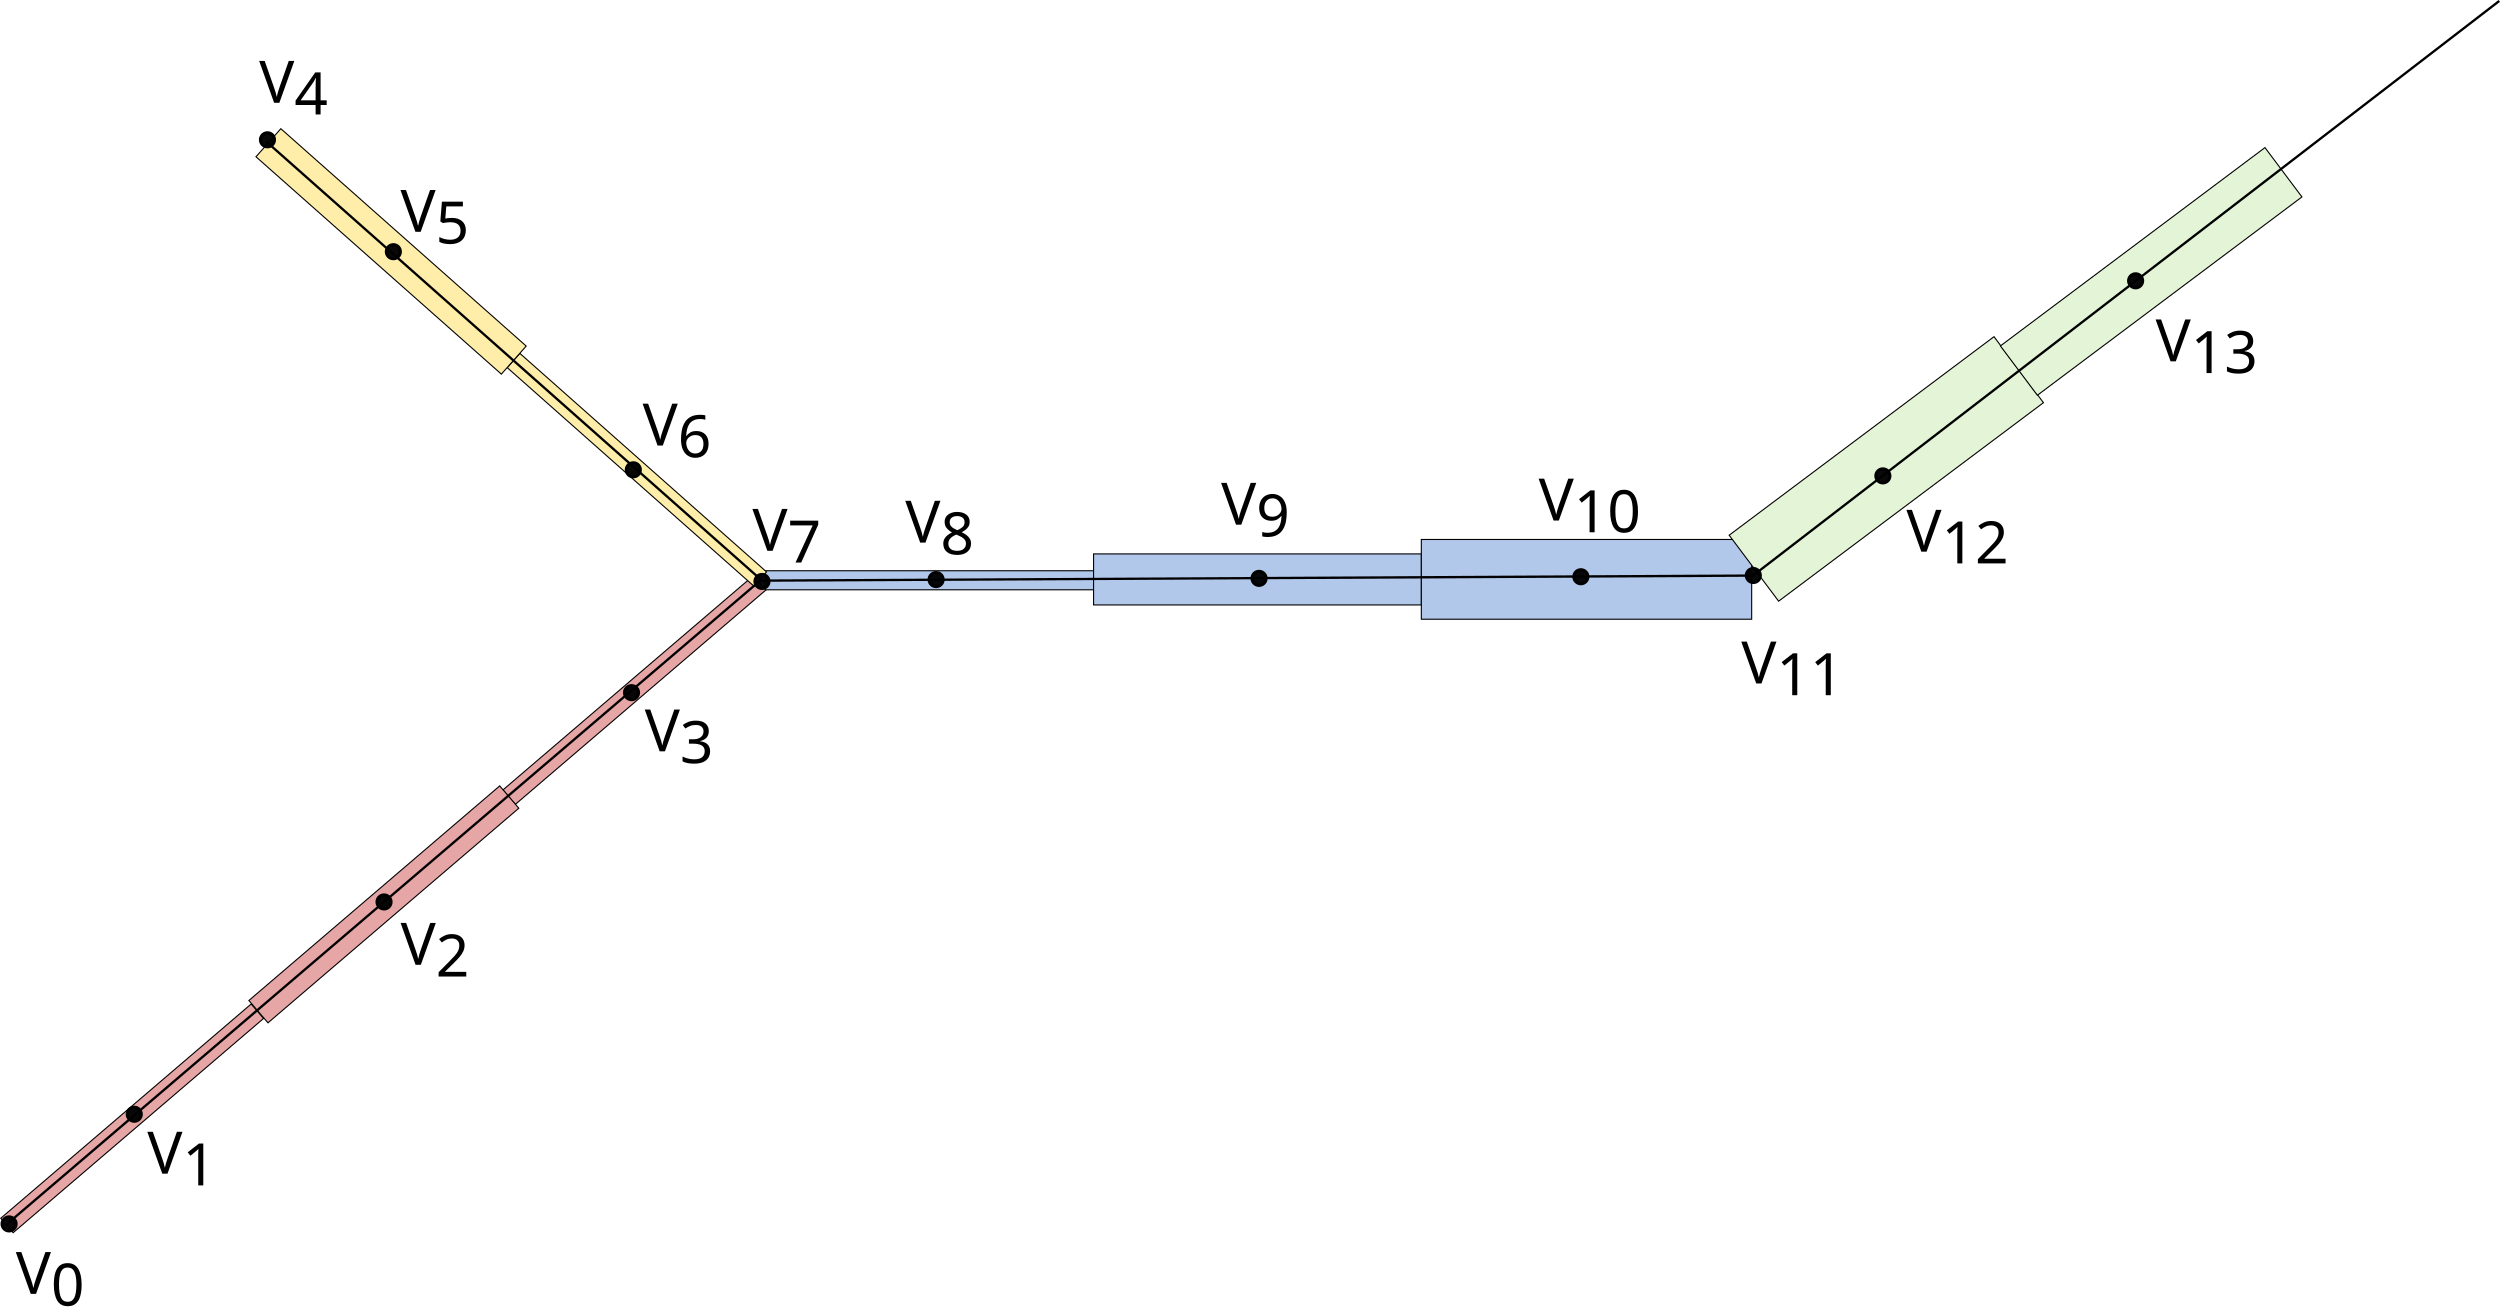
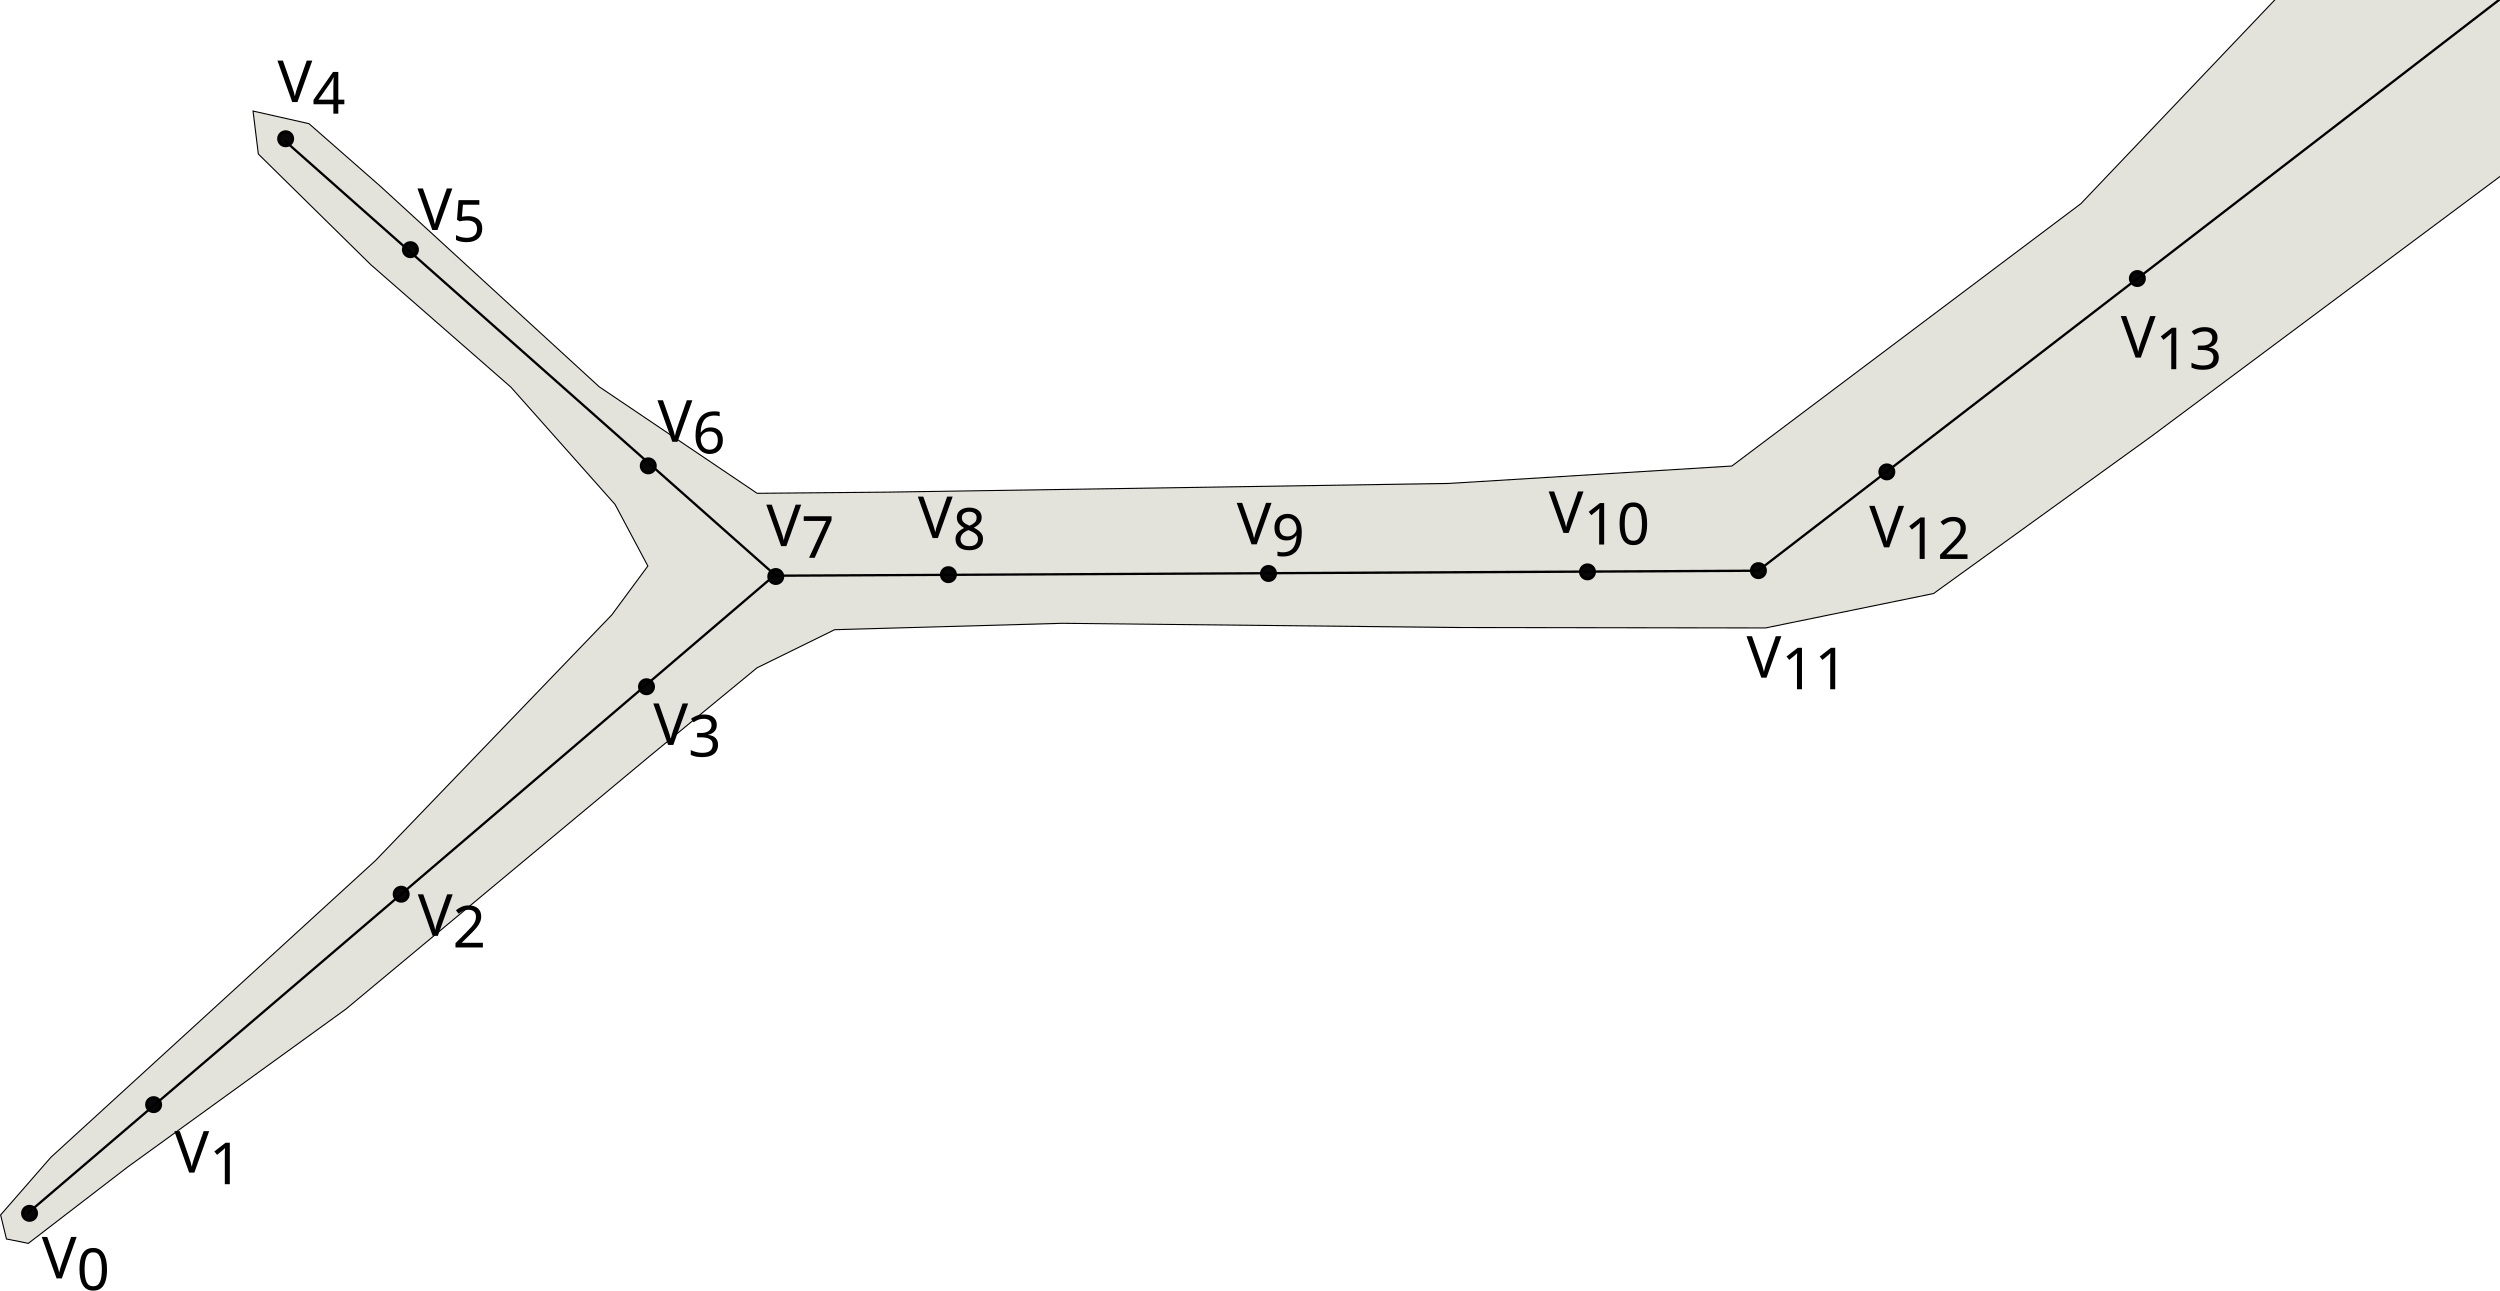
- <svg xmlns="http://www.w3.org/2000/svg" width="601.858mm" height="314.46mm" viewBox="0 0 601.858 314.46" version="1.1" id="svg1879">
+ <svg xmlns="http://www.w3.org/2000/svg" width="607.199mm" height="313.468mm" viewBox="0 0 607.199 313.468" version="1.1" id="svg1879">
  <defs id="defs1876">
    <rect x="-642.834" y="-73.626" width="147.265" height="88.901" id="rect29398" />
    <rect x="-623.88" y="-63.912" width="143.571" height="52.965" id="rect29386" />
    <rect x="-642.834" y="-73.626" width="147.265" height="88.901" id="rect29398-6" />
    <rect x="-642.834" y="-73.626" width="147.265" height="88.901" id="rect29398-62" />
    <rect x="-642.834" y="-73.626" width="147.265" height="88.901" id="rect29398-1" />
    <rect x="-642.834" y="-73.626" width="147.265" height="88.901" id="rect29398-7" />
    <rect x="-642.834" y="-73.626" width="147.265" height="88.901" id="rect29398-2" />
    <rect x="-642.834" y="-73.626" width="147.265" height="88.901" id="rect29398-3" />
    <rect x="-642.834" y="-73.626" width="147.265" height="88.901" id="rect29398-5" />
    <rect x="-642.834" y="-73.626" width="147.265" height="88.901" id="rect29398-28" />
    <rect x="-642.834" y="-73.626" width="147.265" height="88.901" id="rect29398-36" />
    <rect x="-642.834" y="-73.626" width="147.265" height="88.901" id="rect29398-29" />
    <rect x="-642.834" y="-73.626" width="147.265" height="88.901" id="rect29398-19" />
    <rect x="-642.834" y="-73.626" width="147.265" height="88.901" id="rect29398-78" />
    <rect x="-642.834" y="-73.626" width="147.265" height="88.901" id="rect29398-0" />
  </defs>
-   <g id="layer1" transform="translate(220.7414,26.12714)">
-     <rect style="fill:#b2c8ea;fill-opacity:1;stroke:#000000;stroke-width:0.265;stroke-dasharray:none" id="rect36751" width="79.331" height="4.584" x="-36.609" y="111.277" />
-     <rect style="fill:#e7a6a6;fill-opacity:1;stroke:#000000;stroke-width:0.265;stroke-dasharray:none" id="rect36751-1" width="79.331" height="4.584" x="-182.369" y="59.852" transform="rotate(-40.55079)" />
-     <rect style="fill:#ffeeaa;fill-opacity:1;stroke:#000000;stroke-width:0.265;stroke-dasharray:none" id="rect36751-1-53" width="79.331" height="4.584" x="-32.458" y="107.511" transform="rotate(41.53645)" />
-     <rect style="fill:#ffeeaa;fill-opacity:1;stroke:#000000;stroke-width:0.265;stroke-dasharray:none" id="rect36751-1-53-8" width="78.913" height="9.023" x="-111.402" y="105.18" transform="rotate(41.53645)" />
-     <rect style="fill:#e7a6a6;fill-opacity:1;stroke:#000000;stroke-width:0.265;stroke-dasharray:none" id="rect36751-1-5" width="79.331" height="4.584" x="-341.267" y="59.604" transform="rotate(-40.55079)" />
-     <rect style="fill:#e7a6a6;fill-opacity:1;stroke:#000000;stroke-width:0.265;stroke-dasharray:none" id="rect36751-1-8" width="79.466" height="7.074" x="-261.804" y="58.606" transform="rotate(-40.55079)" />
-     <rect style="fill:#b2c8ea;fill-opacity:1;stroke:#000000;stroke-width:0.265;stroke-dasharray:none" id="rect36751-8" width="78.917" height="12.285" x="42.529" y="107.224" />
-     <rect style="fill:#b2c8ea;fill-opacity:1;stroke:#000000;stroke-width:0.265;stroke-dasharray:none" id="rect36751-5" width="79.528" height="19.2" x="121.435" y="103.747" />
-     <rect style="fill:#e3f4d7;fill-opacity:1;stroke:#000000;stroke-width:0.265;stroke-dasharray:none" id="rect36751-5-9" width="79.677" height="19.849" x="94.85" y="199.48" transform="rotate(-36.85628)" />
-     <rect style="fill:#e3f4d7;fill-opacity:1;stroke:#000000;stroke-width:0.265;stroke-dasharray:none" id="rect36751-5-9-6" width="79.6" height="14.837" x="174.429" y="202.186" transform="rotate(-36.85628)" />
+   <g id="layer1" transform="translate(225.7274,26.17335)">
+     <path style="fill:#e3e2db;stroke:#000000;stroke-width:0.265px;stroke-linecap:butt;stroke-linejoin:miter;stroke-opacity:1" d="m 382.405,15.996 -85.704,63.882 -52.805,38.103 -40.805,8.359 -74.448,-0.099 -96.427,-1.026 -55.234,1.554 -18.83,9.246 -26.113,21.487 -73.756,61.413 -52.955,38.316 -24.172,18.582 -5.311,-1.063 -1.426,-5.838 12.205,-13.998 78.813,-72.045 57.414,-59.684 8.772,-11.887 -7.968,-14.963 -25.302,-28.484 -34.039,-29.75 -27.296,-26.863 -1.287,-10.439 13.586,3.065 17.431,15.285 53.073,48.629 38.344,25.866 31.612,-0.287 136.416,-2.115 68.71,-4.227 84.77,-63.72 48.039,-50.475 54.505,0.347 z" id="path1" />
    <circle style="fill:#000000;fill-opacity:0.961;stroke:#000000;stroke-width:0.765;stroke-dasharray:none" id="path5200" cx="4.619" cy="113.401" r="1.681" />
    <circle style="fill:#000000;fill-opacity:0.961;stroke:#000000;stroke-width:0.765;stroke-dasharray:none" id="path5200-5" cx="-37.307" cy="113.847" r="1.681" />
    <circle style="fill:#000000;fill-opacity:0.961;stroke:#000000;stroke-width:0.765;stroke-dasharray:none" id="path5200-5-2" cx="-68.706" cy="140.621" r="1.681" />
    <circle style="fill:#000000;fill-opacity:0.961;stroke:#000000;stroke-width:0.765;stroke-dasharray:none" id="path5200-5-2-6" cx="-128.288" cy="191.01" r="1.681" />
    <circle style="fill:#000000;fill-opacity:0.961;stroke:#000000;stroke-width:0.765;stroke-dasharray:none" id="path5200-5-2-0" cx="-188.416" cy="242.12" r="1.681" />
    <circle style="fill:#000000;fill-opacity:0.961;stroke:#000000;stroke-width:0.765;stroke-dasharray:none" id="path5200-5-2-0-9" cx="-218.555" cy="268.522" r="1.681" />
    <circle style="fill:#000000;fill-opacity:0.961;stroke:#000000;stroke-width:0.765;stroke-dasharray:none" id="path5200-5-2-2" cx="77.065" cy="79.29" r="1.681" transform="rotate(82.3176)" />
    <circle style="fill:#000000;fill-opacity:0.961;stroke:#000000;stroke-width:0.765;stroke-dasharray:none" id="path5200-5-2-2-2" cx="17.306" cy="129.519" r="1.681" transform="rotate(82.3176)" />
    <circle style="fill:#000000;fill-opacity:0.961;stroke:#000000;stroke-width:0.765;stroke-dasharray:none" id="path5200-6" cx="82.364" cy="113.111" r="1.681" />
    <circle style="fill:#000000;fill-opacity:0.961;stroke:#000000;stroke-width:0.765;stroke-dasharray:none" id="path5200-6-5" cx="232.546" cy="88.438" r="1.681" />
    <circle style="fill:#000000;fill-opacity:0.961;stroke:#000000;stroke-width:0.765;stroke-dasharray:none" id="path5200-6-5-7" cx="201.359" cy="112.42" r="1.681" />
    <circle style="fill:#000000;fill-opacity:0.961;stroke:#000000;stroke-width:0.765;stroke-dasharray:none" id="path5200-6-0" cx="208.998" cy="210.049" r="1.681" transform="rotate(-37.09723)" />
    <circle style="fill:#000000;fill-opacity:0.961;stroke:#000000;stroke-width:0.765;stroke-dasharray:none" id="path5200-7" cx="159.84" cy="112.719" r="1.681" />
    <circle style="fill:#000000;fill-opacity:0.961;stroke:#000000;stroke-width:0.765;stroke-dasharray:none" id="path5200-5-2-0-9-8" cx="-11.992" cy="156.072" r="1.681" transform="rotate(82.84968)" />
    <path style="fill:none;stroke:#000000;stroke-width:0.565;stroke-linecap:butt;stroke-linejoin:miter;stroke-dasharray:none;stroke-opacity:1" d="M -156.676,7.923 -37.168,113.764" id="path6031" />
-     <path style="fill:none;stroke:#000000;stroke-width:0.565;stroke-linecap:butt;stroke-linejoin:miter;stroke-dasharray:none;stroke-opacity:1" d="M -219.145,268.622 -37.747,113.656 201.284,112.442 380.944,-25.903" id="path6476" />
+     <path style="fill:none;stroke:#000000;stroke-width:0.565;stroke-linecap:butt;stroke-linejoin:miter;stroke-dasharray:none;stroke-opacity:1" d="M -219.145,268.622 -37.747,113.656 201.284,112.442 382.357,-27.053" id="path6476" />
    <text xml:space="preserve" transform="scale(0.2645833)" id="text29384" style="font-size:64px;line-height:0;font-family:sans-serif;letter-spacing:0px;word-spacing:0px;baseline-shift:sub;white-space:pre;shape-inside:url(#rect29386);display:inline" />
-     <text xml:space="preserve" transform="matrix(0.2645833,0,0,0.2645833,-15.19574,263.0604)" id="text29396" style="font-size:53.333px;line-height:1.25;font-family:sans-serif;letter-spacing:0px;word-spacing:0px;white-space:pre;shape-inside:url(#rect29398);display:inline">
-       <tspan x="-642.834" y="-25.1" id="tspan2">V<tspan style="baseline-shift:sub" id="tspan1">1</tspan>
+     <text xml:space="preserve" transform="matrix(0.2645833,0,0,0.2645833,-13.30229,265.2647)" id="text29396" style="font-size:53.333px;line-height:1.25;font-family:sans-serif;letter-spacing:0px;word-spacing:0px;white-space:pre;shape-inside:url(#rect29398);display:inline">
+       <tspan x="-642.834" y="-25.1" id="tspan30">V<tspan style="baseline-shift:sub" id="tspan29">1</tspan>
      </tspan>
    </text>
-     <text xml:space="preserve" transform="matrix(0.2645833,0,0,0.2645833,-46.85383,292.0102)" id="text29396-0" style="font-size:53.333px;line-height:1.25;font-family:sans-serif;letter-spacing:0px;word-spacing:0px;white-space:pre;shape-inside:url(#rect29398-6);display:inline">
-       <tspan x="-642.834" y="-25.1" id="tspan4">V<tspan style="baseline-shift:sub" id="tspan3">0</tspan>
+     <text xml:space="preserve" transform="matrix(0.2645833,0,0,0.2645833,-45.49574,290.9729)" id="text29396-0" style="font-size:53.333px;line-height:1.25;font-family:sans-serif;letter-spacing:0px;word-spacing:0px;white-space:pre;shape-inside:url(#rect29398-6);display:inline">
+       <tspan x="-642.834" y="-25.1" id="tspan32">V<tspan style="baseline-shift:sub" id="tspan31">0</tspan>
      </tspan>
    </text>
-     <text xml:space="preserve" transform="matrix(0.2645833,0,0,0.2645833,45.78868,212.7841)" id="text29396-6" style="font-size:53.333px;line-height:1.25;font-family:sans-serif;letter-spacing:0px;word-spacing:0px;white-space:pre;shape-inside:url(#rect29398-62);display:inline">
-       <tspan x="-642.834" y="-25.1" id="tspan6">V<tspan style="baseline-shift:sub" id="tspan5">2</tspan>
+     <text xml:space="preserve" transform="matrix(0.2645833,0,0,0.2645833,45.83463,207.7634)" id="text29396-6" style="font-size:53.333px;line-height:1.25;font-family:sans-serif;letter-spacing:0px;word-spacing:0px;white-space:pre;shape-inside:url(#rect29398-62);display:inline">
+       <tspan x="-642.834" y="-25.1" id="tspan34">V<tspan style="baseline-shift:sub" id="tspan33">2</tspan>
      </tspan>
    </text>
-     <text xml:space="preserve" transform="matrix(0.2645833,0,0,0.2645833,104.5579,161.3967)" id="text29396-8" style="font-size:53.333px;line-height:1.25;font-family:sans-serif;letter-spacing:0px;word-spacing:0px;white-space:pre;shape-inside:url(#rect29398-1);display:inline">
-       <tspan x="-642.834" y="-25.1" id="tspan8">V<tspan style="baseline-shift:sub" id="tspan7">3</tspan>
+     <text xml:space="preserve" transform="matrix(0.2645833,0,0,0.2645833,103.0261,161.3967)" id="text29396-8" style="font-size:53.333px;line-height:1.25;font-family:sans-serif;letter-spacing:0px;word-spacing:0px;white-space:pre;shape-inside:url(#rect29398-1);display:inline">
+       <tspan x="-642.834" y="-25.1" id="tspan36">V<tspan style="baseline-shift:sub" id="tspan35">3</tspan>
      </tspan>
    </text>
    <text xml:space="preserve" transform="matrix(0.2645833,0,0,0.2645833,11.73541,5.255889)" id="text29396-9" style="font-size:53.333px;line-height:1.25;font-family:sans-serif;letter-spacing:0px;word-spacing:0px;white-space:pre;shape-inside:url(#rect29398-7);display:inline">
-       <tspan x="-642.834" y="-25.1" id="tspan10">V<tspan style="baseline-shift:sub" id="tspan9">4</tspan>
+       <tspan x="-642.834" y="-25.1" id="tspan38">V<tspan style="baseline-shift:sub" id="tspan37">4</tspan>
      </tspan>
    </text>
    <text xml:space="preserve" transform="matrix(0.2645833,0,0,0.2645833,45.75202,36.32462)" id="text29396-02" style="font-size:53.333px;line-height:1.25;font-family:sans-serif;letter-spacing:0px;word-spacing:0px;white-space:pre;shape-inside:url(#rect29398-2);display:inline">
-       <tspan x="-642.834" y="-25.1" id="tspan12">V<tspan style="baseline-shift:sub" id="tspan11">5</tspan>
+       <tspan x="-642.834" y="-25.1" id="tspan40">V<tspan style="baseline-shift:sub" id="tspan39">5</tspan>
      </tspan>
    </text>
    <text xml:space="preserve" transform="matrix(0.2645833,0,0,0.2645833,104.0471,87.7664)" id="text29396-7" style="font-size:53.333px;line-height:1.25;font-family:sans-serif;letter-spacing:0px;word-spacing:0px;white-space:pre;shape-inside:url(#rect29398-3);display:inline">
-       <tspan x="-642.834" y="-25.1" id="tspan14">V<tspan style="baseline-shift:sub" id="tspan13">6</tspan>
+       <tspan x="-642.834" y="-25.1" id="tspan42">V<tspan style="baseline-shift:sub" id="tspan41">6</tspan>
      </tspan>
    </text>
    <text xml:space="preserve" transform="matrix(0.2645833,0,0,0.2645833,130.4782,113.118)" id="text29396-92" style="font-size:53.333px;line-height:1.25;font-family:sans-serif;letter-spacing:0px;word-spacing:0px;white-space:pre;shape-inside:url(#rect29398-5);display:inline">
-       <tspan x="-642.834" y="-25.1" id="tspan16">V<tspan style="baseline-shift:sub" id="tspan15">7</tspan>
+       <tspan x="-642.834" y="-25.1" id="tspan44">V<tspan style="baseline-shift:sub" id="tspan43">7</tspan>
      </tspan>
    </text>
    <text xml:space="preserve" transform="matrix(0.2645833,0,0,0.2645833,167.2764,111.1496)" id="text29396-97" style="font-size:53.333px;line-height:1.25;font-family:sans-serif;letter-spacing:0px;word-spacing:0px;white-space:pre;shape-inside:url(#rect29398-28);display:inline">
-       <tspan x="-642.834" y="-25.1" id="tspan18">V<tspan style="baseline-shift:sub" id="tspan17">8</tspan>
+       <tspan x="-642.834" y="-25.1" id="tspan46">V<tspan style="baseline-shift:sub" id="tspan45">8</tspan>
      </tspan>
    </text>
-     <text xml:space="preserve" transform="matrix(0.2645833,0,0,0.2645833,243.3121,106.8316)" id="text29396-1" style="font-size:53.333px;line-height:1.25;font-family:sans-serif;letter-spacing:0px;word-spacing:0px;white-space:pre;shape-inside:url(#rect29398-36);display:inline">
-       <tspan x="-642.834" y="-25.1" id="tspan20">V<tspan style="baseline-shift:sub" id="tspan19">9</tspan>
+     <text xml:space="preserve" transform="matrix(0.2645833,0,0,0.2645833,244.7231,112.6713)" id="text29396-1" style="font-size:53.333px;line-height:1.25;font-family:sans-serif;letter-spacing:0px;word-spacing:0px;white-space:pre;shape-inside:url(#rect29398-36);display:inline">
+       <tspan x="-642.834" y="-25.1" id="tspan48">V<tspan style="baseline-shift:sub" id="tspan47">9</tspan>
      </tspan>
    </text>
-     <text xml:space="preserve" transform="matrix(0.2645833,0,0,0.2645833,319.7585,105.8257)" id="text29396-3" style="font-size:53.333px;line-height:1.25;font-family:sans-serif;letter-spacing:0px;word-spacing:0px;white-space:pre;shape-inside:url(#rect29398-29);display:inline">
-       <tspan x="-642.834" y="-25.1" id="tspan22">V<tspan style="baseline-shift:sub" id="tspan21">10</tspan>
+     <text xml:space="preserve" transform="matrix(0.2645833,0,0,0.2645833,320.4947,109.9033)" id="text29396-3" style="font-size:53.333px;line-height:1.25;font-family:sans-serif;letter-spacing:0px;word-spacing:0px;white-space:pre;shape-inside:url(#rect29398-29);display:inline">
+       <tspan x="-642.834" y="-25.1" id="tspan50">V<tspan style="baseline-shift:sub" id="tspan49">10</tspan>
      </tspan>
    </text>
    <text xml:space="preserve" transform="matrix(0.2645833,0,0,0.2645833,368.5434,145.0548)" id="text29396-4" style="font-size:53.333px;line-height:1.25;font-family:sans-serif;letter-spacing:0px;word-spacing:0px;white-space:pre;shape-inside:url(#rect29398-19);display:inline">
-       <tspan x="-642.834" y="-25.1" id="tspan24">V<tspan style="baseline-shift:sub" id="tspan23">11</tspan>
+       <tspan x="-642.834" y="-25.1" id="tspan52">V<tspan style="baseline-shift:sub" id="tspan51">11</tspan>
      </tspan>
    </text>
-     <text xml:space="preserve" transform="matrix(0.2645833,0,0,0.2645833,408.289,113.3284)" id="text29396-45" style="font-size:53.333px;line-height:1.25;font-family:sans-serif;letter-spacing:0px;word-spacing:0px;white-space:pre;shape-inside:url(#rect29398-78);display:inline">
-       <tspan x="-642.834" y="-25.1" id="tspan26">V<tspan style="baseline-shift:sub" id="tspan25">12</tspan>
+     <text xml:space="preserve" transform="matrix(0.2645833,0,0,0.2645833,398.3431,113.4044)" id="text29396-45" style="font-size:53.333px;line-height:1.25;font-family:sans-serif;letter-spacing:0px;word-spacing:0px;white-space:pre;shape-inside:url(#rect29398-78);display:inline">
+       <tspan x="-642.834" y="-25.1" id="tspan54">V<tspan style="baseline-shift:sub" id="tspan53">12</tspan>
      </tspan>
    </text>
-     <text xml:space="preserve" transform="matrix(0.2645833,0,0,0.2645833,468.2901,67.50227)" id="text29396-36" style="font-size:53.333px;line-height:1.25;font-family:sans-serif;letter-spacing:0px;word-spacing:0px;white-space:pre;shape-inside:url(#rect29398-0);display:inline">
-       <tspan x="-642.834" y="-25.1" id="tspan28">V<tspan style="baseline-shift:sub" id="tspan27">13</tspan>
+     <text xml:space="preserve" transform="matrix(0.2645833,0,0,0.2645833,459.4494,67.31659)" id="text29396-36" style="font-size:53.333px;line-height:1.25;font-family:sans-serif;letter-spacing:0px;word-spacing:0px;white-space:pre;shape-inside:url(#rect29398-0);display:inline">
+       <tspan x="-642.834" y="-25.1" id="tspan56">V<tspan style="baseline-shift:sub" id="tspan55">13</tspan>
      </tspan>
    </text>
  </g>
</svg>
